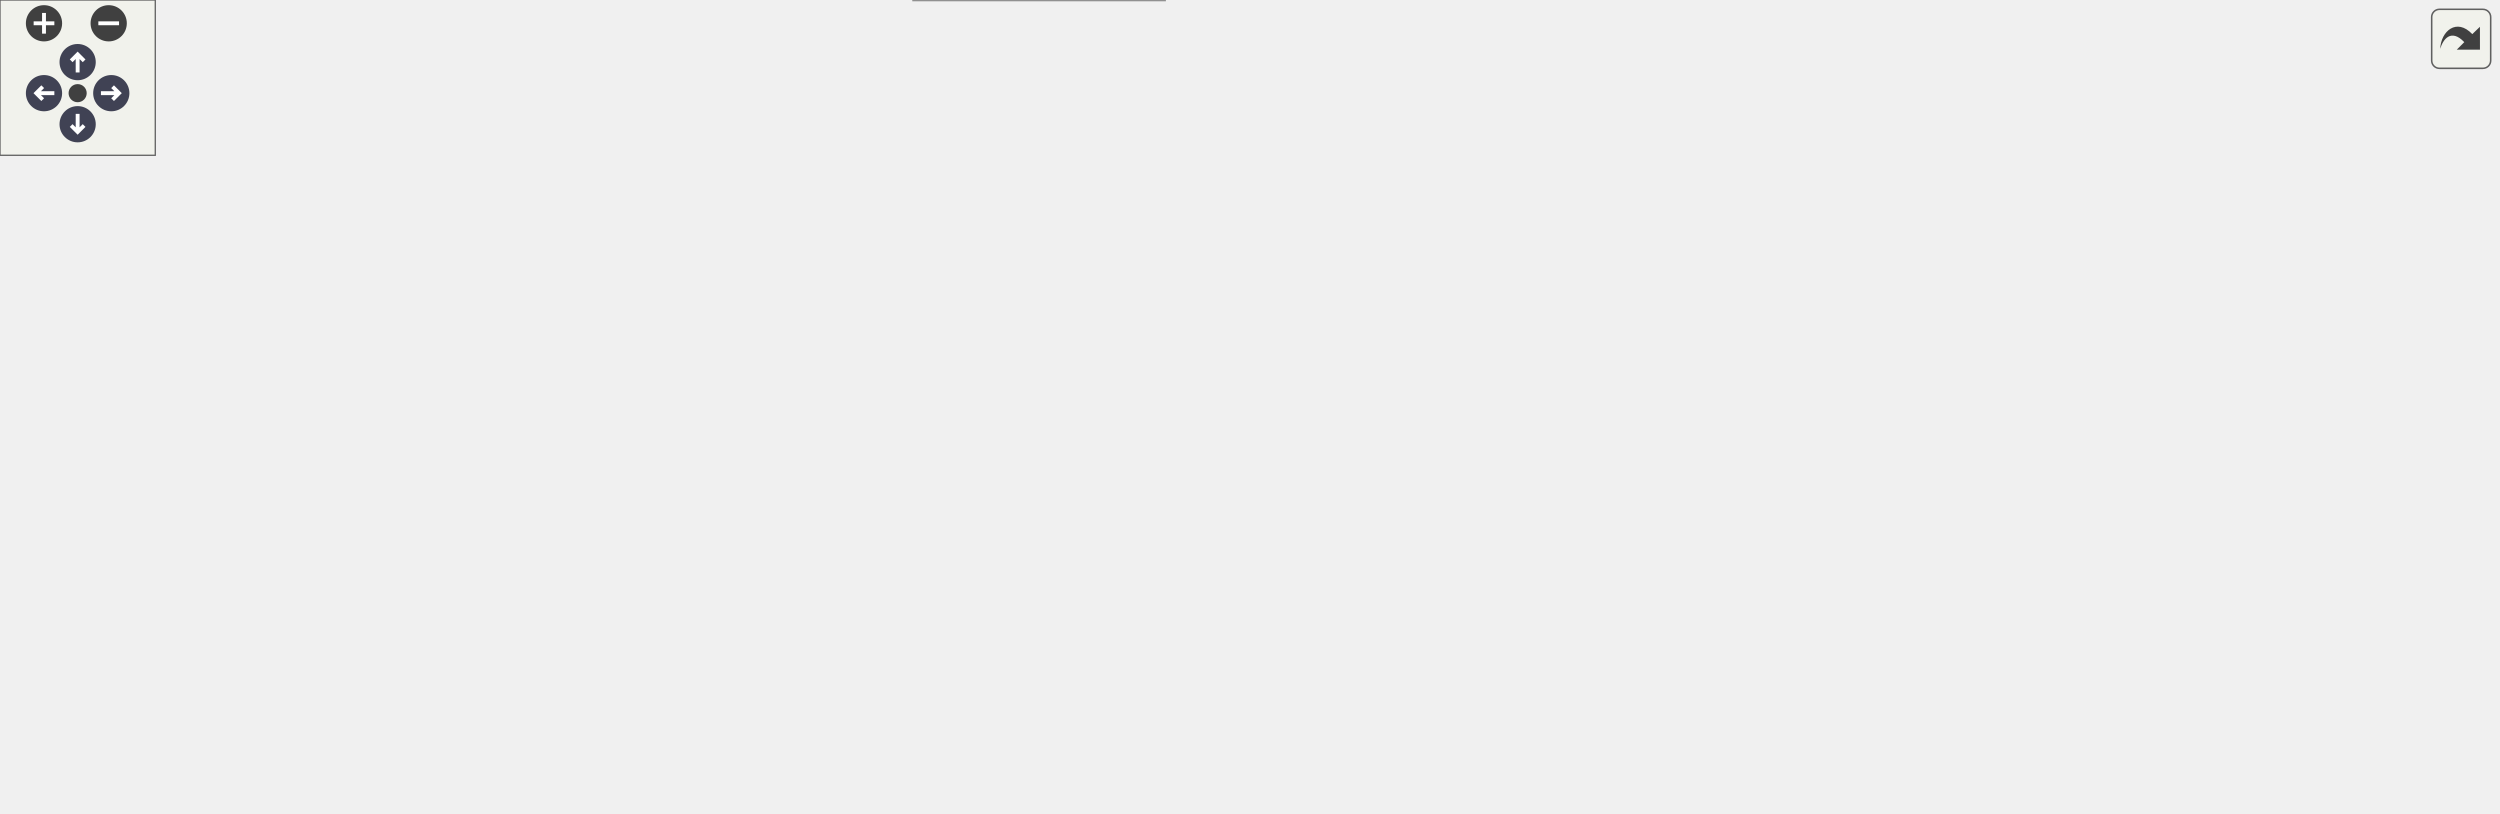
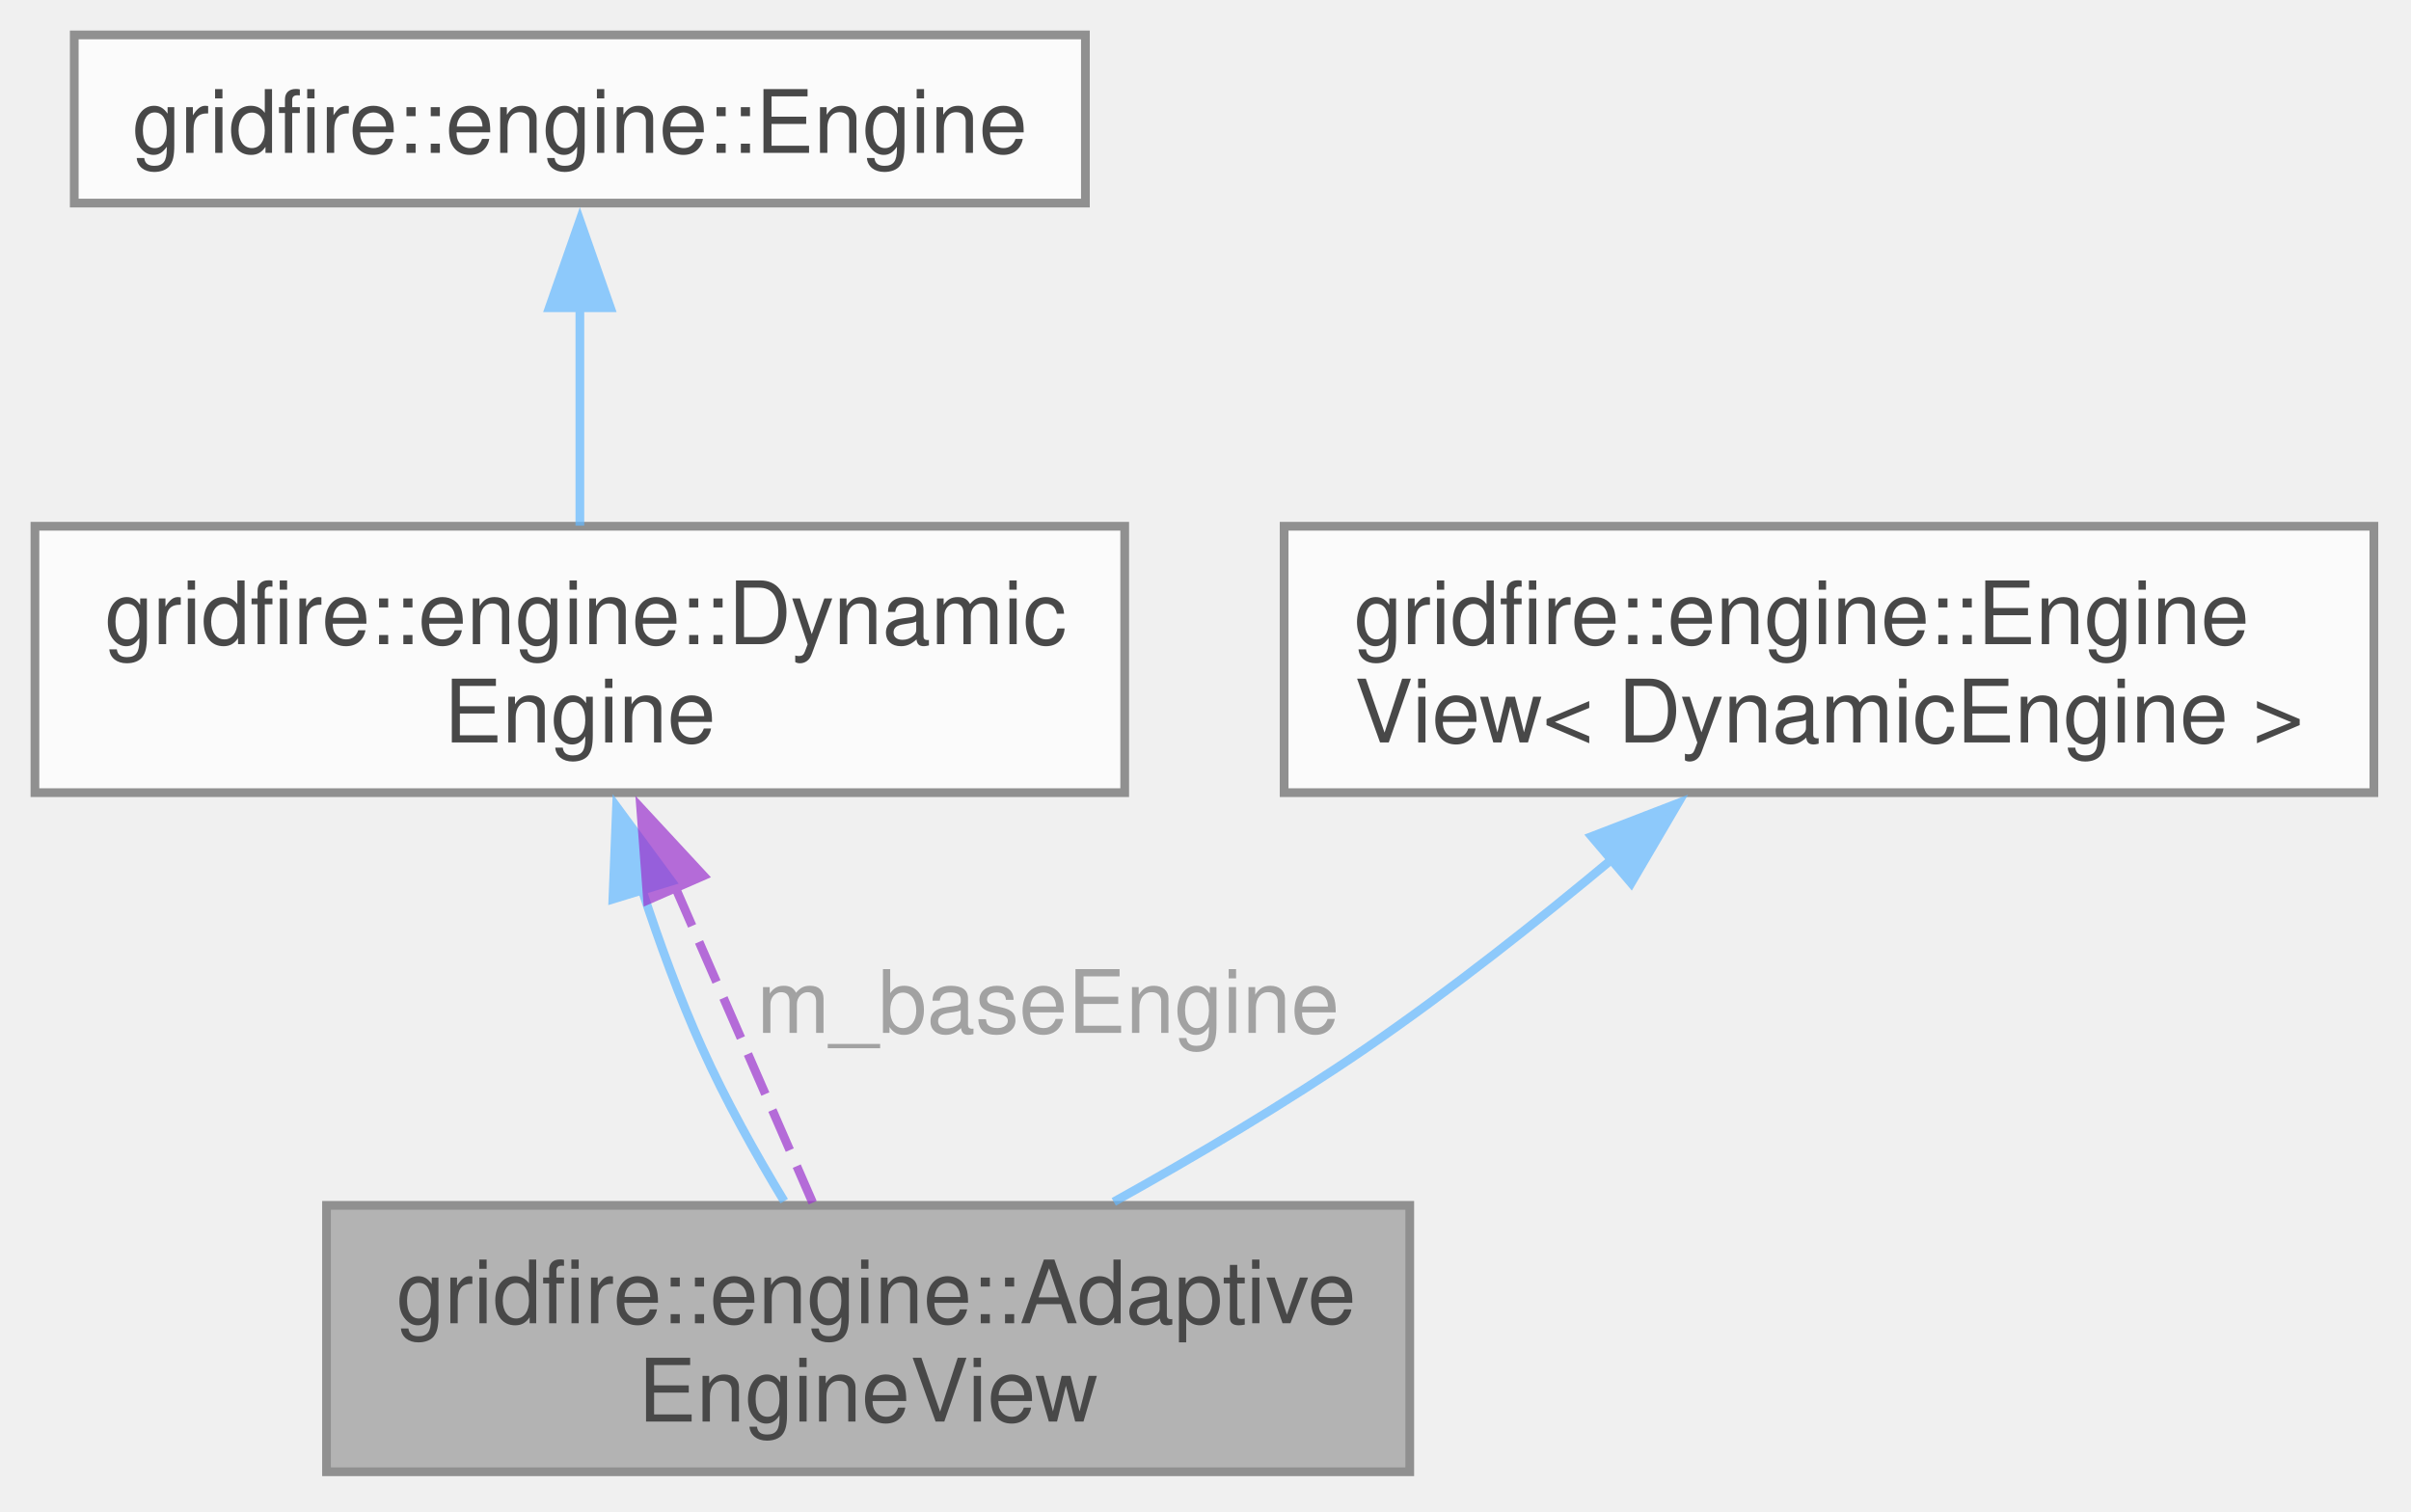
- <svg xmlns="http://www.w3.org/2000/svg" xmlns:xlink="http://www.w3.org/1999/xlink" id="main" version="1.1" xml:space="preserve">
-   <style type="text/css">
+ <svg xmlns="http://www.w3.org/2000/svg" xmlns:xlink="http://www.w3.org/1999/xlink" width="276pt" height="173pt" viewBox="0.00 0.00 276.00 173.00">
+   <svg id="main" version="1.1" xml:space="preserve">
+     <style type="text/css">
.node, .edge {opacity: 0.7;}
.node.selected, .edge.selected {opacity: 1;}
.edge:hover path { stroke: red; }
.edge:hover polygon { stroke: red; fill: red; }
</style>
-   <defs>
-     <circle id="rim" cx="0" cy="0" r="7" />
-     <circle id="rim2" cx="0" cy="0" r="3.5" />
-     <g id="zoomPlus">
-       <use xlink:href="#rim" fill="#404040">
-         <set attributeName="fill" to="#808080" begin="zoomplus.mouseover" end="zoomplus.mouseout" />
-       </use>
-       <path d="M-4,0h8M0,-4v8" fill="none" stroke="white" stroke-width="1.5" pointer-events="none" />
-     </g>
-     <g id="zoomMin">
-       <use xlink:href="#rim" fill="#404040">
-         <set attributeName="fill" to="#808080" begin="zoomminus.mouseover" end="zoomminus.mouseout" />
-       </use>
-       <path d="M-4,0h8" fill="none" stroke="white" stroke-width="1.5" pointer-events="none" />
-     </g>
-     <g id="arrowUp" transform="translate(30 24)">
-       <use xlink:href="#rim" />
-       <path pointer-events="none" fill="none" stroke="white" stroke-width="1.5" d="M0,-3.0v7 M-2.5,-0.5L0,-3.0L2.5,-0.5" />
-     </g>
-     <g id="arrowRight" transform="rotate(90) translate(36 -43)">
-       <use xlink:href="#rim" />
-       <path pointer-events="none" fill="none" stroke="white" stroke-width="1.5" d="M0,-3.0v7 M-2.5,-0.5L0,-3.0L2.5,-0.5" />
-     </g>
-     <g id="arrowDown" transform="rotate(180) translate(-30 -48)">
-       <use xlink:href="#rim" />
-       <path pointer-events="none" fill="none" stroke="white" stroke-width="1.5" d="M0,-3.0v7 M-2.5,-0.5L0,-3.0L2.5,-0.5" />
-     </g>
-     <g id="arrowLeft" transform="rotate(270) translate(-36 17)">
-       <use xlink:href="#rim" />
-       <path pointer-events="none" fill="none" stroke="white" stroke-width="1.5" d="M0,-3.0v7 M-2.5,-0.5L0,-3.0L2.5,-0.5" />
-     </g>
-     <g id="resetDef">
-       <use xlink:href="#rim2" fill="#404040">
-         <set attributeName="fill" to="#808080" begin="reset.mouseover" end="reset.mouseout" />
-       </use>
-     </g>
-   </defs>
-   <svg id="graph" class="graph">
-     <g id="viewport">
-       <g id="Node000001" class="node">
-         <g id="a_Node000001">
-           <a xlink:title="An engine view that dynamically adapts the reaction network based on runtime conditions.">
-             <polygon fill="#999999" stroke="#666666" points="965,-196.5 841,-196.5 841,-166 965,-166 965,-196.5" />
-             <text xml:space="preserve" text-anchor="start" x="849" y="-183" font-family="Helvetica,sans-Serif" font-size="10.00">gridfire::engine::Adaptive</text>
-             <text xml:space="preserve" text-anchor="middle" x="903" y="-171.75" font-family="Helvetica,sans-Serif" font-size="10.00">EngineView</text>
-           </a>
+     <svg id="graph" class="graph">
+       <g id="graph0" class="graph" transform="scale(1 1) rotate(0) translate(4 168.5)">
+         <g id="Node000001" class="node">
+           <g id="a_Node000001">
+             <a xlink:title="An engine view that dynamically adapts the reaction network based on runtime conditions.">
+               <polygon fill="#999999" stroke="#666666" points="157.38,-30.5 33.38,-30.5 33.38,0 157.38,0 157.38,-30.5" />
+               <text xml:space="preserve" text-anchor="start" x="41.38" y="-17" font-family="Helvetica,sans-Serif" font-size="10.00">gridfire::engine::Adaptive</text>
+               <text xml:space="preserve" text-anchor="middle" x="95.38" y="-5.75" font-family="Helvetica,sans-Serif" font-size="10.00">EngineView</text>
+             </a>
+           </g>
+         </g>
+         <g id="Node000002" class="node">
+           <g id="a_Node000002">
+             <a xlink:href="classgridfire_1_1engine_1_1_dynamic_engine.html" target="_top" xlink:title="Abstract class for engines supporting Jacobian and stoichiometry operations.">
+               <polygon fill="white" stroke="#666666" points="124.75,-108.25 0,-108.25 0,-77.75 124.75,-77.75 124.75,-108.25" />
+               <text xml:space="preserve" text-anchor="start" x="8" y="-94.75" font-family="Helvetica,sans-Serif" font-size="10.00">gridfire::engine::Dynamic</text>
+               <text xml:space="preserve" text-anchor="middle" x="62.38" y="-83.5" font-family="Helvetica,sans-Serif" font-size="10.00">Engine</text>
+             </a>
+           </g>
+         </g>
+         <g id="edge1_Node000001_Node000002" class="edge">
+           <g id="a_edge1_Node000001_Node000002">
+             <a xlink:title=" ">
+               <path fill="none" stroke="#63b8ff" d="M69.5,-66.62C71.48,-60.58 73.8,-54.23 76.38,-48.5 79.04,-42.57 82.52,-36.35 85.77,-30.98" />
+               <polygon fill="#63b8ff" stroke="#63b8ff" points="66.16,-65.56 66.58,-76.15 72.86,-67.61 66.16,-65.56" />
+             </a>
+           </g>
+         </g>
+         <g id="edge4_Node000001_Node000002" class="edge">
+           <g id="a_edge4_Node000001_Node000002">
+             <a xlink:title=" ">
+               <path fill="none" stroke="#9a32cd" stroke-dasharray="5,2" d="M73.23,-67.08C78.47,-55.06 84.56,-41.07 89.03,-30.81" />
+               <polygon fill="#9a32cd" stroke="#9a32cd" points="70.13,-65.44 69.34,-76.01 76.54,-68.24 70.13,-65.44" />
+             </a>
+           </g>
+           <text xml:space="preserve" text-anchor="middle" x="114.6" y="-50.25" font-family="Helvetica,sans-Serif" font-size="10.00" fill="grey"> m_baseEngine</text>
+         </g>
+         <g id="Node000003" class="node">
+           <g id="a_Node000003">
+             <a xlink:href="classgridfire_1_1engine_1_1_engine.html" target="_top" xlink:title="Abstract base class for a reaction network engine.">
+               <polygon fill="white" stroke="#666666" points="120.25,-164.5 4.5,-164.5 4.5,-145.25 120.25,-145.25 120.25,-164.5" />
+               <text xml:space="preserve" text-anchor="middle" x="62.38" y="-151" font-family="Helvetica,sans-Serif" font-size="10.00">gridfire::engine::Engine</text>
+             </a>
+           </g>
+         </g>
+         <g id="edge2_Node000002_Node000003" class="edge">
+           <g id="a_edge2_Node000002_Node000003">
+             <a xlink:title=" ">
+               <path fill="none" stroke="#63b8ff" d="M62.38,-133.44C62.38,-125.18 62.38,-115.84 62.38,-108.32" />
+               <polygon fill="#63b8ff" stroke="#63b8ff" points="58.88,-133.27 62.38,-143.27 65.88,-133.27 58.88,-133.27" />
+             </a>
+           </g>
+         </g>
+         <g id="Node000004" class="node">
+           <g id="a_Node000004">
+             <a xlink:href="classgridfire_1_1engine_1_1_engine_view.html" target="_top" xlink:title=" ">
+               <polygon fill="white" stroke="#666666" points="267.75,-108.25 143,-108.25 143,-77.75 267.75,-77.75 267.75,-108.25" />
+               <text xml:space="preserve" text-anchor="start" x="151" y="-94.75" font-family="Helvetica,sans-Serif" font-size="10.00">gridfire::engine::Engine</text>
+               <text xml:space="preserve" text-anchor="middle" x="205.38" y="-83.5" font-family="Helvetica,sans-Serif" font-size="10.00">View&lt; DynamicEngine &gt;</text>
+             </a>
+           </g>
+         </g>
+         <g id="edge3_Node000001_Node000004" class="edge">
+           <g id="a_edge3_Node000001_Node000004">
+             <a xlink:title=" ">
+               <path fill="none" stroke="#63b8ff" d="M180.72,-70.28C172.01,-63.01 161.99,-55.1 152.38,-48.5 143.28,-42.26 132.89,-36.12 123.5,-30.9" />
+               <polygon fill="#63b8ff" stroke="#63b8ff" points="178.2,-72.73 188.09,-76.54 182.73,-67.4 178.2,-72.73" />
+             </a>
+           </g>
        </g>
      </g>
-       <g id="Node000002" class="node">
-         <g id="a_Node000002">
-           <a xlink:href="classgridfire_1_1engine_1_1_dynamic_engine.html" target="_top" xlink:title="Abstract class for engines supporting Jacobian and stoichiometry operations.">
-             <polygon fill="white" stroke="#666666" points="718,-253.5 593.25,-253.5 593.25,-223 718,-223 718,-253.5" />
-             <text xml:space="preserve" text-anchor="start" x="601.25" y="-240" font-family="Helvetica,sans-Serif" font-size="10.00">gridfire::engine::Dynamic</text>
-             <text xml:space="preserve" text-anchor="middle" x="655.62" y="-228.75" font-family="Helvetica,sans-Serif" font-size="10.00">Engine</text>
-           </a>
-         </g>
-       </g>
-       <g id="edge1_Node000001_Node000002" class="edge">
-         <g id="a_edge1_Node000001_Node000002">
-           <a xlink:title=" ">
-             <path fill="none" stroke="#63b8ff" d="M729.75,-239.95C759.26,-238.85 793.28,-235.28 823,-226.25 843.99,-219.87 865.48,-207.15 880.73,-196.86" />
-             <polygon fill="#63b8ff" stroke="#63b8ff" points="729.68,-236.45 719.78,-240.22 729.87,-243.45 729.68,-236.45" />
-           </a>
-         </g>
-       </g>
-       <g id="edge4_Node000001_Node000002" class="edge">
-         <g id="a_edge4_Node000001_Node000002">
-           <a xlink:title=" ">
-             <path fill="none" stroke="#9a32cd" stroke-dasharray="5,2" d="M713.44,-219.28C720.99,-217.02 728.65,-214.86 736,-213 770.27,-204.3 809.06,-196.76 840.52,-191.21" />
-             <polygon fill="#9a32cd" stroke="#9a32cd" points="712.51,-215.9 703.97,-222.18 714.56,-222.6 712.51,-215.9" />
-           </a>
-         </g>
-         <text xml:space="preserve" text-anchor="middle" x="779.5" y="-214.75" font-family="Helvetica,sans-Serif" font-size="10.00" fill="grey"> m_baseEngine</text>
-       </g>
-       <g id="Node000003" class="node">
-         <g id="a_Node000003">
-           <a xlink:href="classgridfire_1_1engine_1_1_engine.html" target="_top" xlink:title="Abstract base class for a reaction network engine.">
-             <polygon fill="white" stroke="#666666" points="459.38,-247.88 343.62,-247.88 343.62,-228.62 459.38,-228.62 459.38,-247.88" />
-             <text xml:space="preserve" text-anchor="middle" x="401.5" y="-234.38" font-family="Helvetica,sans-Serif" font-size="10.00">gridfire::engine::Engine</text>
-           </a>
-         </g>
-       </g>
-       <g id="edge2_Node000002_Node000003" class="edge">
-         <g id="a_edge2_Node000002_Node000003">
-           <a xlink:title=" ">
-             <path fill="none" stroke="#63b8ff" d="M471.19,-238.25C509.16,-238.25 555.97,-238.25 592.79,-238.25" />
-             <polygon fill="#63b8ff" stroke="#63b8ff" points="471.22,-234.75 461.22,-238.25 471.22,-241.75 471.22,-234.75" />
-           </a>
-         </g>
-       </g>
-       <g id="Node000004" class="node">
-         <g id="a_Node000004">
-           <a xlink:href="classgridfire_1_1engine_1_1_engine_view.html" target="_top" xlink:title=" ">
-             <polygon fill="white" stroke="#666666" points="718,-199.5 593.25,-199.5 593.25,-169 718,-169 718,-199.5" />
-             <text xml:space="preserve" text-anchor="start" x="601.25" y="-186" font-family="Helvetica,sans-Serif" font-size="10.00">gridfire::engine::Engine</text>
-             <text xml:space="preserve" text-anchor="middle" x="655.62" y="-174.75" font-family="Helvetica,sans-Serif" font-size="10.00">View&lt; DynamicEngine &gt;</text>
-           </a>
-         </g>
-       </g>
-       <g id="edge3_Node000001_Node000004" class="edge">
-         <g id="a_edge3_Node000001_Node000004">
-           <a xlink:title=" ">
-             <path fill="none" stroke="#63b8ff" d="M729.48,-183.36C764.92,-182.93 807.05,-182.41 840.8,-182" />
-             <polygon fill="#63b8ff" stroke="#63b8ff" points="729.7,-179.86 719.74,-183.48 729.78,-186.86 729.7,-179.86" />
-           </a>
-         </g>
-       </g>
-       <g id="Node000005" class="node">
-         <g id="a_Node000005">
-           <a xlink:title=" ">
-             <polygon fill="white" stroke="#666666" points="706.38,-150.5 604.88,-150.5 604.88,-120 706.38,-120 706.38,-150.5" />
-             <text xml:space="preserve" text-anchor="start" x="612.88" y="-137" font-family="Helvetica,sans-Serif" font-size="10.00">std::vector&lt; fourdst</text>
-             <text xml:space="preserve" text-anchor="middle" x="655.62" y="-125.75" font-family="Helvetica,sans-Serif" font-size="10.00">::atomic::Species &gt;</text>
-           </a>
-         </g>
-       </g>
-       <g id="edge5_Node000001_Node000005" class="edge">
-         <g id="a_edge5_Node000001_Node000005">
-           <a xlink:title=" ">
-             <path fill="none" stroke="#9a32cd" stroke-dasharray="5,2" d="M718.13,-146.78C755.53,-153.79 803.12,-162.71 840.51,-169.72" />
-             <polygon fill="#9a32cd" stroke="#9a32cd" points="718.83,-143.35 708.36,-144.95 717.54,-150.23 718.83,-143.35" />
-           </a>
-         </g>
-         <text xml:space="preserve" text-anchor="middle" x="779.5" y="-168.12" font-family="Helvetica,sans-Serif" font-size="10.00" fill="grey"> m_activeSpecies</text>
-       </g>
-       <g id="Node000006" class="node">
-         <g id="a_Node000006">
-           <a xlink:href="classgridfire_1_1reaction_1_1_reaction_set.html" target="_top" xlink:title=" ">
-             <polygon fill="white" stroke="#666666" points="698.5,-101.5 612.75,-101.5 612.75,-71 698.5,-71 698.5,-101.5" />
-             <text xml:space="preserve" text-anchor="start" x="620.75" y="-88" font-family="Helvetica,sans-Serif" font-size="10.00">gridfire::reaction</text>
-             <text xml:space="preserve" text-anchor="middle" x="655.62" y="-76.75" font-family="Helvetica,sans-Serif" font-size="10.00">::ReactionSet</text>
-           </a>
-         </g>
-       </g>
-       <g id="edge6_Node000001_Node000006" class="edge">
-         <g id="a_edge6_Node000001_Node000006">
-           <a xlink:title=" ">
-             <path fill="none" stroke="#9a32cd" stroke-dasharray="5,2" d="M709.78,-98.81C743,-107.47 786.29,-120.24 823,-136 842.32,-144.29 862.89,-156.18 878.19,-165.69" />
-             <polygon fill="#9a32cd" stroke="#9a32cd" points="710.95,-95.5 700.39,-96.41 709.22,-102.28 710.95,-95.5" />
-           </a>
-         </g>
-         <text xml:space="preserve" text-anchor="middle" x="779.5" y="-137.75" font-family="Helvetica,sans-Serif" font-size="10.00" fill="grey"> m_activeReactions</text>
-       </g>
-       <g id="Node000007" class="node">
-         <g id="a_Node000007">
-           <a xlink:title=" ">
-             <polygon fill="white" stroke="#666666" points="461.25,-186.12 341.75,-186.12 341.75,-144.38 461.25,-144.38 461.25,-186.12" />
-             <text xml:space="preserve" text-anchor="start" x="349.75" y="-172.62" font-family="Helvetica,sans-Serif" font-size="10.00">std::vector&lt; std::unique</text>
-             <text xml:space="preserve" text-anchor="start" x="349.75" y="-161.38" font-family="Helvetica,sans-Serif" font-size="10.00">_ptr&lt; gridfire::reaction</text>
-             <text xml:space="preserve" text-anchor="middle" x="401.5" y="-150.12" font-family="Helvetica,sans-Serif" font-size="10.00">::Reaction &gt; &gt;</text>
-           </a>
-         </g>
-       </g>
-       <g id="edge7_Node000006_Node000007" class="edge">
-         <g id="a_edge7_Node000006_Node000007">
-           <a xlink:title=" ">
-             <path fill="none" stroke="#9a32cd" stroke-dasharray="5,2" d="M472.69,-159.92C505.39,-155.16 543.91,-146.19 575.25,-129.25 585.2,-123.87 583.82,-117.51 593.25,-111.25 599.19,-107.3 605.86,-103.8 612.54,-100.76" />
-             <polygon fill="#9a32cd" stroke="#9a32cd" points="472.34,-156.44 462.89,-161.23 473.26,-163.37 472.34,-156.44" />
-           </a>
-         </g>
-         <text xml:space="preserve" text-anchor="middle" x="527.25" y="-160.52" font-family="Helvetica,sans-Serif" font-size="10.00" fill="grey"> m_reactions</text>
-       </g>
-       <g id="Node000008" class="node">
-         <g id="a_Node000008">
-           <a xlink:title=" ">
-             <polygon fill="white" stroke="#666666" points="263,-180.5 144.25,-180.5 144.25,-150 263,-150 263,-180.5" />
-             <text xml:space="preserve" text-anchor="start" x="152.25" y="-167" font-family="Helvetica,sans-Serif" font-size="10.00">std::unique_ptr&lt; gridfire</text>
-             <text xml:space="preserve" text-anchor="middle" x="203.62" y="-155.75" font-family="Helvetica,sans-Serif" font-size="10.00">::reaction::Reaction &gt;</text>
-           </a>
-         </g>
-       </g>
-       <g id="edge8_Node000007_Node000008" class="edge">
-         <g id="a_edge8_Node000007_Node000008">
-           <a xlink:title=" ">
-             <path fill="none" stroke="#9a32cd" stroke-dasharray="5,2" d="M274.62,-165.25C296.49,-165.25 320.39,-165.25 341.43,-165.25" />
-             <polygon fill="#9a32cd" stroke="#9a32cd" points="274.91,-161.75 264.91,-165.25 274.91,-168.75 274.91,-161.75" />
-           </a>
-         </g>
-         <text xml:space="preserve" text-anchor="middle" x="302.38" y="-167" font-family="Helvetica,sans-Serif" font-size="10.00" fill="grey"> elements</text>
-       </g>
-       <g id="Node000009" class="node">
-         <g id="a_Node000009">
-           <a xlink:href="classgridfire_1_1reaction_1_1_reaction.html" target="_top" xlink:title="Represents a single nuclear reaction from a specific data source.">
-             <polygon fill="white" stroke="#666666" points="89.88,-180.5 4.12,-180.5 4.12,-150 89.88,-150 89.88,-180.5" />
-             <text xml:space="preserve" text-anchor="start" x="12.12" y="-167" font-family="Helvetica,sans-Serif" font-size="10.00">gridfire::reaction</text>
-             <text xml:space="preserve" text-anchor="middle" x="47" y="-155.75" font-family="Helvetica,sans-Serif" font-size="10.00">::Reaction</text>
-           </a>
-         </g>
-       </g>
-       <g id="edge9_Node000008_Node000009" class="edge">
-         <g id="a_edge9_Node000008_Node000009">
-           <a xlink:title=" ">
-             <path fill="none" stroke="#9a32cd" stroke-dasharray="5,2" d="M101.45,-165.25C115.15,-165.25 129.96,-165.25 143.91,-165.25" />
-             <polygon fill="#9a32cd" stroke="#9a32cd" points="101.77,-161.75 91.77,-165.25 101.77,-168.75 101.77,-161.75" />
-           </a>
-         </g>
-         <text xml:space="preserve" text-anchor="middle" x="119.12" y="-167" font-family="Helvetica,sans-Serif" font-size="10.00" fill="grey"> ptr</text>
-       </g>
-       <g id="Node000010" class="node">
-         <g id="a_Node000010">
-           <a xlink:title=" ">
-             <polygon fill="white" stroke="#666666" points="233.38,-99.88 173.88,-99.88 173.88,-80.62 233.38,-80.62 233.38,-99.88" />
-             <text xml:space="preserve" text-anchor="middle" x="203.62" y="-86.38" font-family="Helvetica,sans-Serif" font-size="10.00">std::string</text>
-           </a>
-         </g>
-       </g>
-       <g id="edge10_Node000006_Node000010" class="edge">
-         <g id="a_edge10_Node000006_Node000010">
-           <a xlink:title=" ">
-             <path fill="none" stroke="#9a32cd" stroke-dasharray="5,2" d="M244.83,-93.38C256.49,-94.15 269.25,-94.87 281,-95.25 350.59,-97.53 346.05,-106.23 575.25,-94.25 587.28,-93.62 600.3,-92.5 612.25,-91.28" />
-             <polygon fill="#9a32cd" stroke="#9a32cd" points="245.35,-89.9 235.13,-92.7 244.86,-96.89 245.35,-89.9" />
-           </a>
-         </g>
-         <text xml:space="preserve" text-anchor="middle" x="401.5" y="-102.19" font-family="Helvetica,sans-Serif" font-size="10.00" fill="grey"> m_id</text>
-       </g>
-       <g id="Node000012" class="node">
-         <g id="a_Node000012">
-           <a xlink:title=" ">
-             <polygon fill="white" stroke="#666666" points="456.38,-79.5 346.62,-79.5 346.62,-49 456.38,-49 456.38,-79.5" />
-             <text xml:space="preserve" text-anchor="start" x="354.62" y="-66" font-family="Helvetica,sans-Serif" font-size="10.00">std::unordered_map</text>
-             <text xml:space="preserve" text-anchor="middle" x="401.5" y="-54.75" font-family="Helvetica,sans-Serif" font-size="10.00">&lt; std::string, size_t &gt;</text>
-           </a>
-         </g>
-       </g>
-       <g id="edge13_Node000012_Node000010" class="edge">
-         <g id="a_edge13_Node000012_Node000010">
-           <a xlink:title=" ">
-             <path fill="none" stroke="#9a32cd" stroke-dasharray="5,2" d="M244.59,-84.95C273.91,-81.05 314.07,-75.72 346.29,-71.45" />
-             <polygon fill="#9a32cd" stroke="#9a32cd" points="244.48,-81.43 235.03,-86.21 245.4,-88.37 244.48,-81.43" />
-           </a>
-         </g>
-         <text xml:space="preserve" text-anchor="middle" x="302.38" y="-81.33" font-family="Helvetica,sans-Serif" font-size="10.00" fill="grey"> keys</text>
-       </g>
-       <g id="Node000011" class="node">
-         <g id="a_Node000011">
-           <a xlink:title=" ">
-             <polygon fill="white" stroke="#666666" points="94,-105.5 0,-105.5 0,-75 94,-75 94,-105.5" />
-             <text xml:space="preserve" text-anchor="start" x="8" y="-92" font-family="Helvetica,sans-Serif" font-size="10.00">std::basic_string&lt;</text>
-             <text xml:space="preserve" text-anchor="middle" x="47" y="-80.75" font-family="Helvetica,sans-Serif" font-size="10.00"> Char &gt;</text>
-           </a>
-         </g>
-       </g>
-       <g id="edge11_Node000010_Node000011" class="edge">
-         <g id="a_edge11_Node000010_Node000011">
-           <a xlink:title=" ">
-             <path fill="none" stroke="#63b8ff" d="M105.88,-90.25C129.05,-90.25 154.71,-90.25 173.78,-90.25" />
-             <polygon fill="#63b8ff" stroke="#63b8ff" points="105.91,-86.75 95.91,-90.25 105.91,-93.75 105.91,-86.75" />
-           </a>
-         </g>
-       </g>
-       <g id="edge12_Node000006_Node000012" class="edge">
-         <g id="a_edge12_Node000006_Node000012">
-           <a xlink:title=" ">
-             <path fill="none" stroke="#9a32cd" stroke-dasharray="5,2" d="M467.85,-69.95C513.4,-73.93 572.84,-79.11 612.3,-82.56" />
-             <polygon fill="#9a32cd" stroke="#9a32cd" points="468.36,-66.48 458.09,-69.1 467.75,-73.46 468.36,-66.48" />
-           </a>
-         </g>
-         <text xml:space="preserve" text-anchor="middle" x="527.25" y="-80.88" font-family="Helvetica,sans-Serif" font-size="10.00" fill="grey"> m_reactionNameMap</text>
-       </g>
-       <g id="Node000013" class="node">
-         <g id="a_Node000013">
-           <a xlink:title=" ">
-             <polygon fill="white" stroke="#666666" points="450,-30.5 353,-30.5 353,0 450,0 450,-30.5" />
-             <text xml:space="preserve" text-anchor="start" x="361" y="-17" font-family="Helvetica,sans-Serif" font-size="10.00">std::unordered_set</text>
-             <text xml:space="preserve" text-anchor="middle" x="401.5" y="-5.75" font-family="Helvetica,sans-Serif" font-size="10.00">&lt; size_t &gt;</text>
-           </a>
-         </g>
-       </g>
-       <g id="edge14_Node000006_Node000013" class="edge">
-         <g id="a_edge14_Node000006_Node000013">
-           <a xlink:title=" ">
-             <path fill="none" stroke="#9a32cd" stroke-dasharray="5,2" d="M461.29,-27.09C494.94,-34.37 537.8,-44.5 575.25,-56 588.92,-60.2 603.63,-65.56 616.63,-70.6" />
-             <polygon fill="#9a32cd" stroke="#9a32cd" points="462.24,-23.72 451.73,-25.05 460.77,-30.56 462.24,-23.72" />
-           </a>
-         </g>
-         <text xml:space="preserve" text-anchor="middle" x="527.25" y="-57.75" font-family="Helvetica,sans-Serif" font-size="10.00" fill="grey"> m_reactionHashes</text>
-       </g>
-     </g>
-   </svg>
-   <g id="navigator" transform="translate(0 0)" fill="#404254">
-     <rect fill="#f2f5e9" fill-opacity="0.5" stroke="#606060" stroke-width=".5" x="0" y="0" width="60" height="60" />
-     <use id="zoomplus" xlink:href="#zoomPlus" x="17" y="9" />
-     <use id="zoomminus" xlink:href="#zoomMin" x="42" y="9" />
-     <use id="reset" xlink:href="#resetDef" x="30" y="36" />
-     <use id="arrowup" xlink:href="#arrowUp" x="0" y="0" />
-     <use id="arrowright" xlink:href="#arrowRight" x="0" y="0" />
-     <use id="arrowdown" xlink:href="#arrowDown" x="0" y="0" />
-     <use id="arrowleft" xlink:href="#arrowLeft" x="0" y="0" />
-   </g>
-   <svg viewBox="0 0 15 15" width="100%" height="30px" preserveAspectRatio="xMaxYMin meet">
-     <g id="arrow_out" transform="scale(0.3 0.3)">
-       <a xlink:href="classgridfire_1_1engine_1_1_adaptive_engine_view__coll__graph_org.svg" target="_base">
-         <rect id="button" ry="5" rx="5" y="6" x="6" height="38" width="38" fill="#f2f5e9" fill-opacity="0.5" stroke="#606060" stroke-width="1.0" />
-         <path id="arrow" d="M 11.5,31.437 C 11.94,20.098 22.043,11.323 32.159,21.979 L 37.069,17.246 C 37.069,17.246 37.088,32 37.088,32 L 22.16,31.978 C 22.16,31.978 26.998,27.14 26.998,27.14 C 18.529,18.264 13.292,25.23 11.5,31.437 z" style="fill:#404040;" />
-       </a>
-     </g>
+     </svg>
  </svg>
  <style type="text/css">

[data-mouse-over-selected='false'] { opacity: 0.7; }
[data-mouse-over-selected='true']  { opacity: 1.0; }

</style>
</svg>
